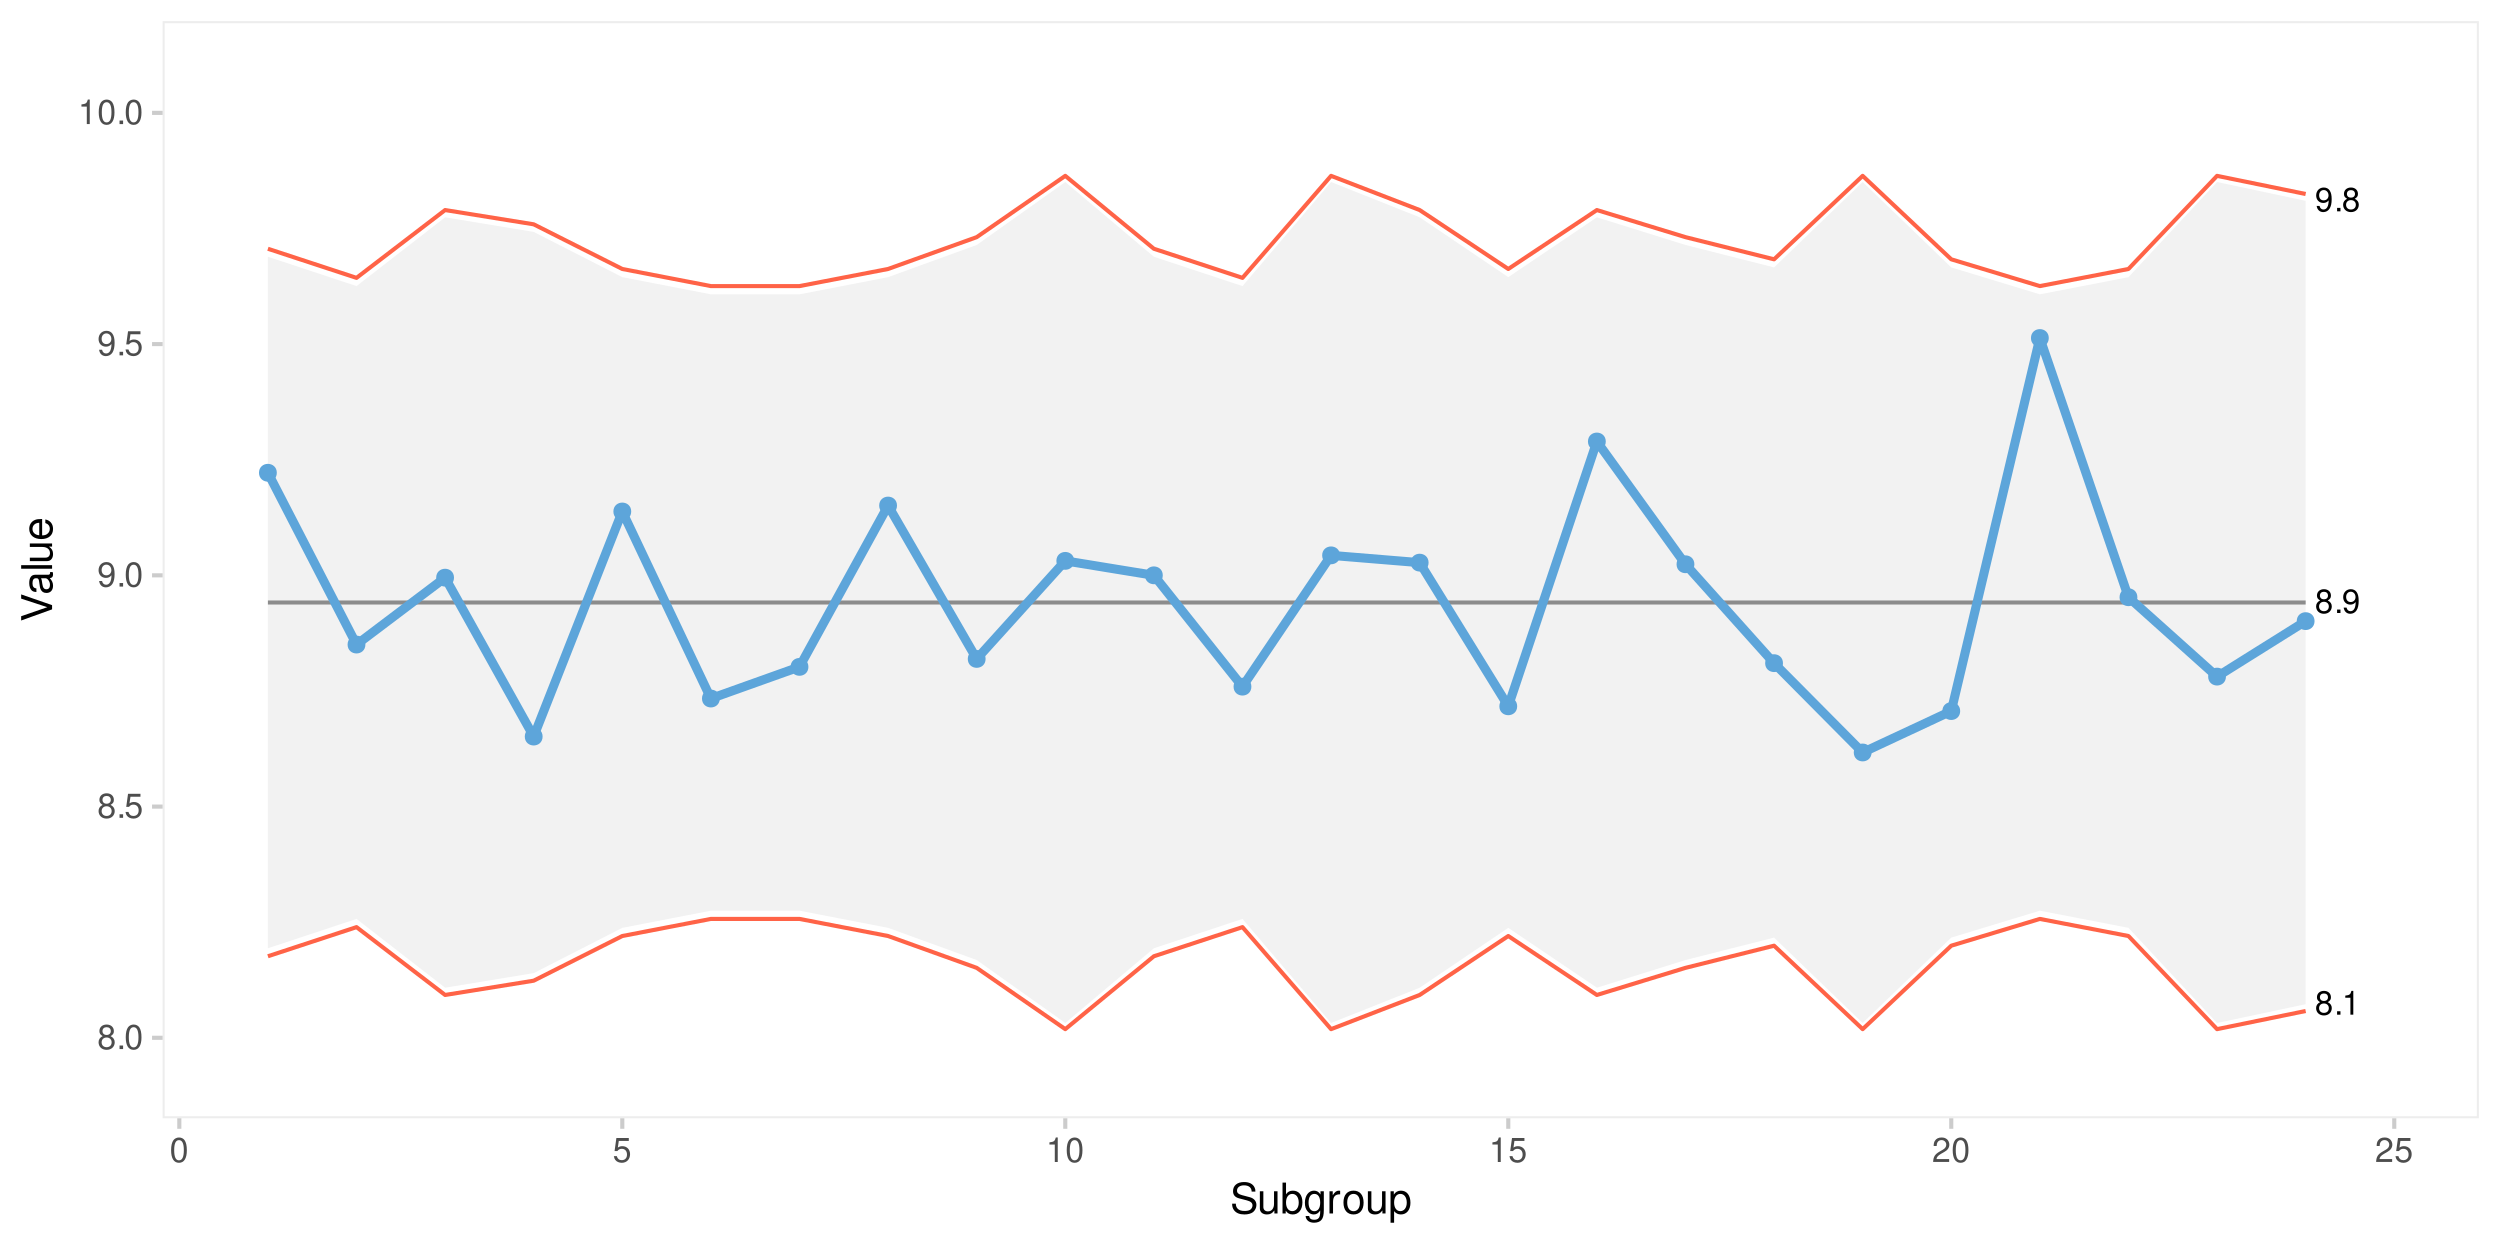
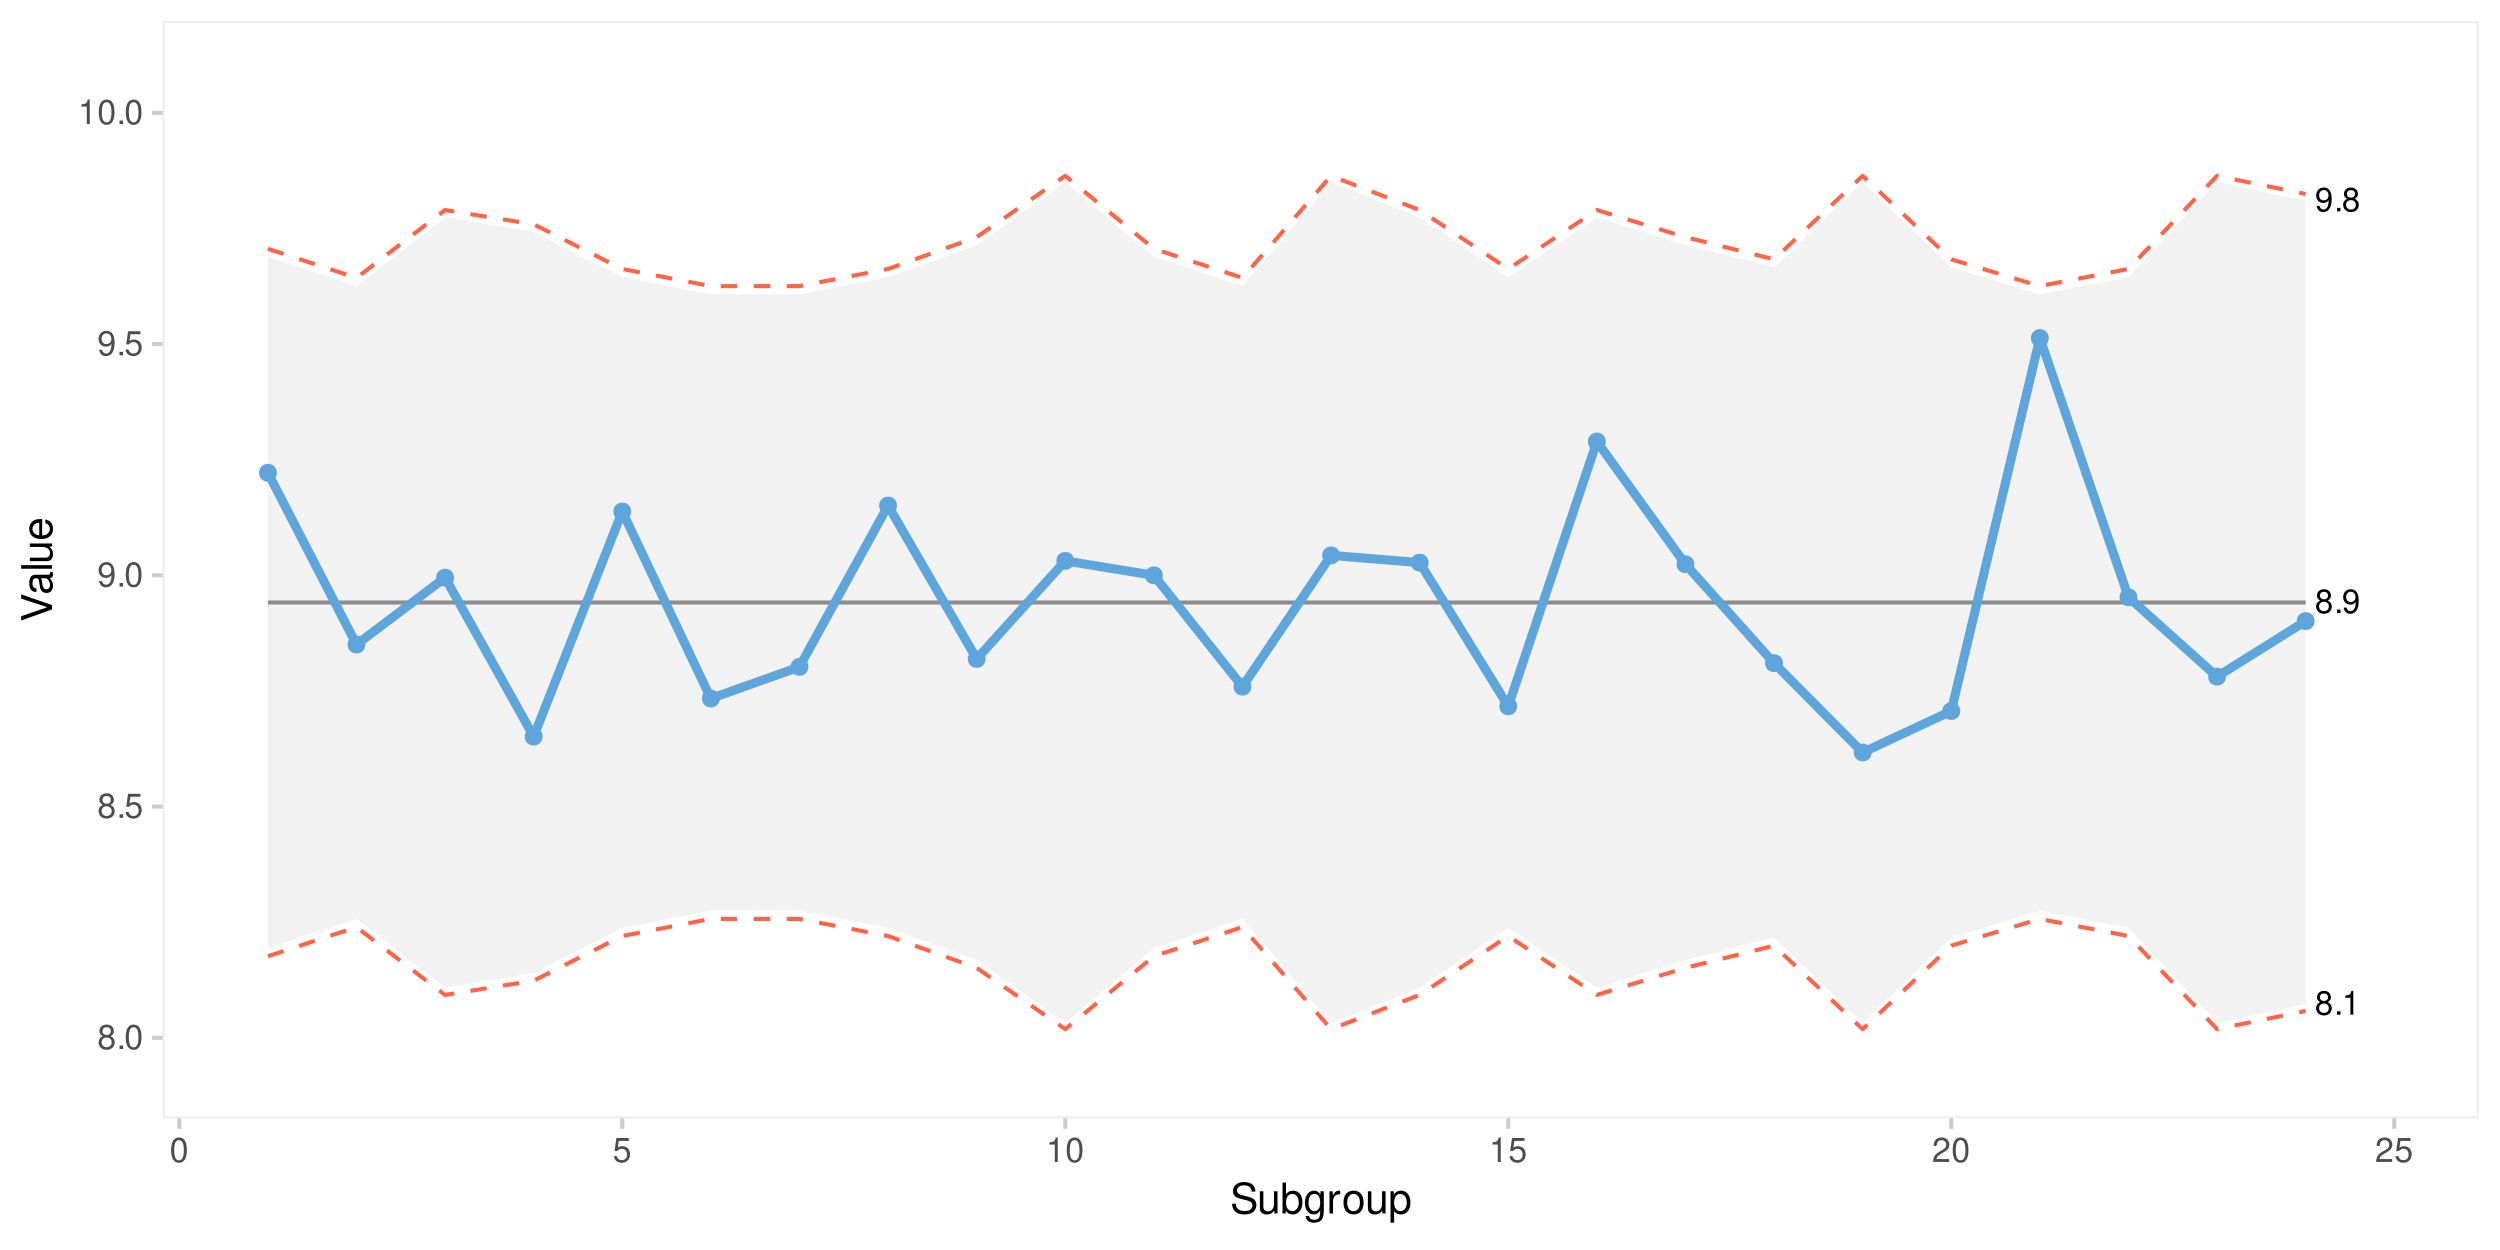
<svg xmlns="http://www.w3.org/2000/svg" xmlns:xlink="http://www.w3.org/1999/xlink" width="648" height="324" viewBox="0 0 648 324">
  <defs>
    <g>
      <g id="glyph-0-0">
        <path d="M 3.328 -3.25 C 3.969 -3.641 4.156 -3.938 4.156 -4.516 C 4.156 -5.5 3.422 -6.172 2.344 -6.172 C 1.281 -6.172 0.531 -5.5 0.531 -4.531 C 0.531 -3.938 0.719 -3.641 1.344 -3.25 C 0.656 -2.906 0.312 -2.391 0.312 -1.719 C 0.312 -0.594 1.141 0.203 2.344 0.203 C 3.547 0.203 4.375 -0.594 4.375 -1.719 C 4.375 -2.391 4.031 -2.906 3.328 -3.25 Z M 2.344 -5.5 C 2.984 -5.5 3.391 -5.125 3.391 -4.5 C 3.391 -3.922 2.984 -3.547 2.344 -3.547 C 1.703 -3.547 1.297 -3.922 1.297 -4.516 C 1.297 -5.125 1.703 -5.5 2.344 -5.5 Z M 2.344 -2.906 C 3.094 -2.906 3.609 -2.422 3.609 -1.703 C 3.609 -0.953 3.109 -0.469 2.328 -0.469 C 1.594 -0.469 1.078 -0.969 1.078 -1.688 C 1.078 -2.422 1.594 -2.906 2.344 -2.906 Z M 2.344 -2.906 " />
      </g>
      <g id="glyph-0-1">
        <path d="M 1.625 -0.891 L 0.75 -0.891 L 0.75 0 L 1.625 0 Z M 1.625 -0.891 " />
      </g>
      <g id="glyph-0-2">
        <path d="M 2.203 -4.391 L 2.203 0 L 2.953 0 L 2.953 -6.172 L 2.469 -6.172 C 2.203 -5.219 2.031 -5.094 0.875 -4.938 L 0.875 -4.391 Z M 2.203 -4.391 " />
      </g>
      <g id="glyph-0-3">
        <path d="M 0.453 -1.406 C 0.594 -0.406 1.25 0.203 2.172 0.203 C 2.844 0.203 3.438 -0.125 3.797 -0.688 C 4.172 -1.281 4.344 -2.031 4.344 -3.156 C 4.344 -4.203 4.188 -4.859 3.828 -5.406 C 3.5 -5.906 2.969 -6.172 2.297 -6.172 C 1.156 -6.172 0.328 -5.312 0.328 -4.109 C 0.328 -2.984 1.094 -2.172 2.188 -2.172 C 2.75 -2.172 3.188 -2.375 3.562 -2.844 C 3.562 -1.312 3.078 -0.469 2.219 -0.469 C 1.688 -0.469 1.328 -0.812 1.203 -1.406 Z M 2.297 -5.516 C 3 -5.516 3.531 -4.922 3.531 -4.125 C 3.531 -3.375 3.016 -2.844 2.266 -2.844 C 1.547 -2.844 1.094 -3.359 1.094 -4.172 C 1.094 -4.953 1.594 -5.516 2.297 -5.516 Z M 2.297 -5.516 " />
      </g>
      <g id="glyph-1-0">
        <path d="M 3.438 -3.359 C 4.094 -3.75 4.297 -4.062 4.297 -4.656 C 4.297 -5.672 3.531 -6.359 2.422 -6.359 C 1.312 -6.359 0.547 -5.672 0.547 -4.672 C 0.547 -4.062 0.75 -3.75 1.391 -3.359 C 0.672 -2.984 0.328 -2.469 0.328 -1.766 C 0.328 -0.609 1.172 0.203 2.422 0.203 C 3.656 0.203 4.516 -0.609 4.516 -1.766 C 4.516 -2.469 4.156 -2.984 3.438 -3.359 Z M 2.422 -5.672 C 3.078 -5.672 3.5 -5.281 3.5 -4.641 C 3.5 -4.047 3.062 -3.656 2.422 -3.656 C 1.766 -3.656 1.344 -4.047 1.344 -4.656 C 1.344 -5.281 1.766 -5.672 2.422 -5.672 Z M 2.422 -3 C 3.188 -3 3.719 -2.484 3.719 -1.75 C 3.719 -0.984 3.203 -0.484 2.406 -0.484 C 1.641 -0.484 1.125 -1 1.125 -1.734 C 1.125 -2.5 1.641 -3 2.422 -3 Z M 2.422 -3 " />
      </g>
      <g id="glyph-1-1">
        <path d="M 1.688 -0.922 L 0.766 -0.922 L 0.766 0 L 1.688 0 Z M 1.688 -0.922 " />
      </g>
      <g id="glyph-1-2">
        <path d="M 2.422 -6.359 C 1.844 -6.359 1.312 -6.094 0.984 -5.672 C 0.578 -5.109 0.375 -4.25 0.375 -3.078 C 0.375 -0.938 1.078 0.203 2.422 0.203 C 3.734 0.203 4.453 -0.938 4.453 -3.031 C 4.453 -4.25 4.266 -5.078 3.859 -5.672 C 3.531 -6.109 3.016 -6.359 2.422 -6.359 Z M 2.422 -5.672 C 3.25 -5.672 3.672 -4.828 3.672 -3.094 C 3.672 -1.281 3.266 -0.438 2.406 -0.438 C 1.578 -0.438 1.172 -1.312 1.172 -3.062 C 1.172 -4.828 1.578 -5.672 2.422 -5.672 Z M 2.422 -5.672 " />
      </g>
      <g id="glyph-1-3">
        <path d="M 4.188 -6.234 L 0.969 -6.234 L 0.5 -2.844 L 1.219 -2.844 C 1.578 -3.266 1.875 -3.422 2.359 -3.422 C 3.203 -3.422 3.719 -2.844 3.719 -1.922 C 3.719 -1.031 3.203 -0.484 2.359 -0.484 C 1.688 -0.484 1.266 -0.828 1.078 -1.531 L 0.312 -1.531 C 0.406 -1.016 0.5 -0.781 0.688 -0.547 C 1.031 -0.078 1.672 0.203 2.375 0.203 C 3.641 0.203 4.516 -0.719 4.516 -2.031 C 4.516 -3.266 3.688 -4.109 2.5 -4.109 C 2.062 -4.109 1.703 -4 1.344 -3.734 L 1.594 -5.469 L 4.188 -5.469 Z M 4.188 -6.234 " />
      </g>
      <g id="glyph-1-4">
        <path d="M 0.469 -1.453 C 0.609 -0.406 1.281 0.203 2.234 0.203 C 2.922 0.203 3.547 -0.125 3.922 -0.703 C 4.297 -1.328 4.484 -2.109 4.484 -3.25 C 4.484 -4.328 4.312 -5 3.953 -5.562 C 3.609 -6.094 3.062 -6.359 2.375 -6.359 C 1.188 -6.359 0.328 -5.469 0.328 -4.234 C 0.328 -3.062 1.125 -2.25 2.25 -2.25 C 2.844 -2.25 3.281 -2.453 3.672 -2.938 C 3.672 -1.359 3.172 -0.484 2.281 -0.484 C 1.734 -0.484 1.359 -0.828 1.234 -1.453 Z M 2.359 -5.688 C 3.094 -5.688 3.641 -5.078 3.641 -4.25 C 3.641 -3.469 3.109 -2.922 2.344 -2.922 C 1.594 -2.922 1.125 -3.453 1.125 -4.297 C 1.125 -5.109 1.641 -5.688 2.359 -5.688 Z M 2.359 -5.688 " />
      </g>
      <g id="glyph-1-5">
        <path d="M 2.281 -4.531 L 2.281 0 L 3.047 0 L 3.047 -6.359 L 2.547 -6.359 C 2.266 -5.391 2.094 -5.25 0.891 -5.094 L 0.891 -4.531 Z M 2.281 -4.531 " />
      </g>
      <g id="glyph-1-6">
        <path d="M 4.453 -0.766 L 1.172 -0.766 C 1.25 -1.297 1.531 -1.625 2.297 -2.094 L 3.172 -2.594 C 4.047 -3.062 4.5 -3.719 4.5 -4.5 C 4.5 -5.031 4.281 -5.531 3.922 -5.875 C 3.547 -6.203 3.094 -6.359 2.5 -6.359 C 1.703 -6.359 1.125 -6.078 0.781 -5.531 C 0.547 -5.203 0.453 -4.797 0.438 -4.156 L 1.219 -4.156 C 1.234 -4.594 1.297 -4.844 1.406 -5.062 C 1.594 -5.438 2 -5.688 2.469 -5.688 C 3.172 -5.688 3.703 -5.172 3.703 -4.484 C 3.703 -3.969 3.406 -3.531 2.859 -3.219 L 2.047 -2.75 C 0.75 -2 0.375 -1.406 0.297 -0.016 L 4.453 -0.016 Z M 4.453 -0.766 " />
      </g>
      <g id="glyph-2-0">
        <path d="M 6.562 -5.672 C 6.562 -6.219 6.516 -6.375 6.344 -6.75 C 5.906 -7.672 4.969 -8.156 3.625 -8.156 C 1.859 -8.156 0.766 -7.25 0.766 -5.797 C 0.766 -4.812 1.281 -4.203 2.344 -3.922 L 4.328 -3.406 C 5.359 -3.141 5.812 -2.734 5.812 -2.094 C 5.812 -1.672 5.578 -1.234 5.234 -0.984 C 4.922 -0.766 4.406 -0.656 3.766 -0.656 C 2.875 -0.656 2.297 -0.859 1.906 -1.312 C 1.609 -1.672 1.484 -2.062 1.5 -2.547 L 0.531 -2.547 C 0.531 -1.812 0.688 -1.328 1 -0.891 C 1.547 -0.125 2.469 0.25 3.703 0.25 C 4.656 0.25 5.438 0.031 5.953 -0.359 C 6.484 -0.797 6.828 -1.5 6.828 -2.203 C 6.828 -3.188 6.219 -3.922 5.125 -4.219 L 3.109 -4.75 C 2.141 -5.016 1.797 -5.328 1.797 -5.938 C 1.797 -6.75 2.516 -7.297 3.594 -7.297 C 4.859 -7.297 5.578 -6.719 5.594 -5.672 Z M 6.562 -5.672 " />
      </g>
      <g id="glyph-2-1">
        <path d="M 5.297 0 L 5.297 -5.766 L 4.391 -5.766 L 4.391 -2.5 C 4.391 -1.312 3.766 -0.547 2.812 -0.547 C 2.094 -0.547 1.625 -0.984 1.625 -1.688 L 1.625 -5.766 L 0.719 -5.766 L 0.719 -1.312 C 0.719 -0.359 1.438 0.25 2.547 0.25 C 3.406 0.25 3.938 -0.047 4.484 -0.797 L 4.484 0 Z M 5.297 0 " />
      </g>
      <g id="glyph-2-2">
        <path d="M 0.594 -8.016 L 0.594 0 L 1.422 0 L 1.422 -0.734 C 1.859 -0.062 2.438 0.25 3.25 0.25 C 4.766 0.25 5.75 -0.984 5.75 -2.906 C 5.75 -4.781 4.812 -5.922 3.281 -5.922 C 2.5 -5.922 1.938 -5.625 1.5 -4.984 L 1.5 -8.016 Z M 3.109 -5.078 C 4.141 -5.078 4.797 -4.188 4.797 -2.812 C 4.797 -1.5 4.109 -0.609 3.109 -0.609 C 2.141 -0.609 1.5 -1.484 1.5 -2.844 C 1.5 -4.188 2.141 -5.078 3.109 -5.078 Z M 3.109 -5.078 " />
      </g>
      <g id="glyph-2-3">
        <path d="M 4.438 -5.766 L 4.438 -4.922 C 3.984 -5.625 3.469 -5.922 2.75 -5.922 C 1.359 -5.922 0.391 -4.625 0.391 -2.781 C 0.391 -1.812 0.609 -1.109 1.109 -0.531 C 1.547 -0.016 2.094 0.25 2.688 0.25 C 3.375 0.25 3.875 -0.062 4.359 -0.781 L 4.359 -0.484 C 4.359 1.062 3.922 1.625 2.781 1.625 C 2 1.625 1.594 1.312 1.5 0.656 L 0.578 0.656 C 0.656 1.734 1.5 2.391 2.766 2.391 C 3.609 2.391 4.312 2.125 4.688 1.656 C 5.125 1.125 5.297 0.406 5.297 -0.953 L 5.297 -5.766 Z M 2.844 -5.078 C 3.812 -5.078 4.359 -4.266 4.359 -2.812 C 4.359 -1.406 3.797 -0.594 2.844 -0.594 C 1.891 -0.594 1.344 -1.422 1.344 -2.844 C 1.344 -4.25 1.891 -5.078 2.844 -5.078 Z M 2.844 -5.078 " />
      </g>
      <g id="glyph-2-4">
        <path d="M 0.766 -5.766 L 0.766 0 L 1.688 0 L 1.688 -2.984 C 1.688 -4.375 2.266 -5 3.531 -4.969 L 3.531 -5.891 C 3.375 -5.922 3.281 -5.922 3.172 -5.922 C 2.578 -5.922 2.141 -5.578 1.609 -4.719 L 1.609 -5.766 Z M 0.766 -5.766 " />
      </g>
      <g id="glyph-2-5">
        <path d="M 2.984 -5.922 C 1.359 -5.922 0.391 -4.781 0.391 -2.844 C 0.391 -0.891 1.359 0.25 3 0.25 C 4.625 0.25 5.609 -0.906 5.609 -2.797 C 5.609 -4.797 4.656 -5.922 2.984 -5.922 Z M 3 -5.078 C 4.031 -5.078 4.656 -4.234 4.656 -2.812 C 4.656 -1.438 4.016 -0.594 3 -0.594 C 1.984 -0.594 1.359 -1.438 1.359 -2.844 C 1.359 -4.234 1.984 -5.078 3 -5.078 Z M 3 -5.078 " />
      </g>
      <g id="glyph-2-6">
        <path d="M 0.594 2.391 L 1.516 2.391 L 1.516 -0.609 C 2 -0.016 2.547 0.25 3.281 0.25 C 4.781 0.25 5.75 -0.953 5.75 -2.781 C 5.75 -4.719 4.812 -5.922 3.281 -5.922 C 2.5 -5.922 1.875 -5.578 1.438 -4.891 L 1.438 -5.766 L 0.594 -5.766 Z M 3.125 -5.078 C 4.141 -5.078 4.797 -4.188 4.797 -2.812 C 4.797 -1.5 4.125 -0.609 3.125 -0.609 C 2.141 -0.609 1.516 -1.484 1.516 -2.844 C 1.516 -4.188 2.141 -5.078 3.125 -5.078 Z M 3.125 -5.078 " />
      </g>
      <g id="glyph-3-0">
        <path d="M 0 -4.312 L -8.016 -7.094 L -8.016 -6 L -1.234 -3.781 L -8.016 -1.438 L -8.016 -0.328 L 0 -3.219 Z M 0 -4.312 " />
      </g>
      <g id="glyph-3-1">
        <path d="M -0.531 -5.891 C -0.516 -5.781 -0.516 -5.734 -0.516 -5.688 C -0.516 -5.375 -0.688 -5.188 -0.969 -5.188 L -4.359 -5.188 C -5.375 -5.188 -5.922 -4.438 -5.922 -3.031 C -5.922 -2.172 -5.688 -1.5 -5.266 -1.109 C -4.969 -0.844 -4.625 -0.734 -4.062 -0.719 L -4.062 -1.641 C -4.766 -1.719 -5.078 -2.141 -5.078 -2.984 C -5.078 -3.828 -4.781 -4.281 -4.219 -4.281 L -3.984 -4.281 C -3.594 -4.266 -3.438 -4.062 -3.344 -3.328 C -3.172 -2.031 -3.141 -1.828 -2.984 -1.469 C -2.703 -0.797 -2.203 -0.469 -1.453 -0.469 C -0.406 -0.469 0.25 -1.188 0.25 -2.359 C 0.25 -3.078 0 -3.656 -0.594 -4.312 C 0 -4.375 0.25 -4.656 0.25 -5.266 C 0.25 -5.453 0.234 -5.578 0.156 -5.891 Z M -1.812 -4.281 C -1.5 -4.281 -1.312 -4.188 -1.062 -3.922 C -0.719 -3.547 -0.547 -3.094 -0.547 -2.547 C -0.547 -1.844 -0.891 -1.422 -1.469 -1.422 C -2.078 -1.422 -2.391 -1.812 -2.531 -2.812 C -2.656 -3.781 -2.703 -3.969 -2.844 -4.281 Z M -1.812 -4.281 " />
      </g>
      <g id="glyph-3-2">
        <path d="M -8.016 -1.672 L -8.016 -0.75 L 0 -0.75 L 0 -1.672 Z M -8.016 -1.672 " />
      </g>
      <g id="glyph-3-3">
        <path d="M 0 -5.297 L -5.766 -5.297 L -5.766 -4.391 L -2.5 -4.391 C -1.312 -4.391 -0.547 -3.766 -0.547 -2.812 C -0.547 -2.094 -0.984 -1.625 -1.688 -1.625 L -5.766 -1.625 L -5.766 -0.719 L -1.312 -0.719 C -0.359 -0.719 0.25 -1.438 0.25 -2.547 C 0.25 -3.406 -0.047 -3.938 -0.797 -4.484 L 0 -4.484 Z M 0 -5.297 " />
      </g>
      <g id="glyph-3-4">
        <path d="M -2.578 -5.641 C -3.453 -5.641 -3.984 -5.578 -4.406 -5.406 C -5.359 -5.031 -5.922 -4.156 -5.922 -3.078 C -5.922 -1.469 -4.703 -0.438 -2.812 -0.438 C -0.906 -0.438 0.25 -1.438 0.25 -3.062 C 0.25 -4.375 -0.5 -5.297 -1.75 -5.516 L -1.75 -4.594 C -0.984 -4.344 -0.594 -3.828 -0.594 -3.094 C -0.594 -2.516 -0.859 -2.016 -1.344 -1.703 C -1.672 -1.484 -2 -1.406 -2.578 -1.391 Z M -3.328 -1.422 C -4.391 -1.5 -5.078 -2.141 -5.078 -3.062 C -5.078 -4 -4.359 -4.656 -3.328 -4.656 Z M -3.328 -1.422 " />
      </g>
    </g>
    <clipPath id="clip-0">
      <path clip-rule="nonzero" d="M 42.152 5.48 L 642.523 5.48 L 642.523 289.852 L 42.152 289.852 Z M 42.152 5.48 " />
    </clipPath>
    <clipPath id="clip-1">
      <path clip-rule="nonzero" d="M 42.152 5.48 L 642.523 5.48 L 642.523 289.852 L 42.152 289.852 Z M 42.152 5.48 " />
    </clipPath>
  </defs>
  <rect x="-64.8" y="-32.4" width="777.6" height="388.8" fill="rgb(100%, 100%, 100%)" fill-opacity="1" />
  <rect x="-64.8" y="-32.4" width="777.6" height="388.8" fill="rgb(100%, 100%, 100%)" fill-opacity="1" />
  <path fill="none" stroke-width="1.067" stroke-linecap="round" stroke-linejoin="round" stroke="rgb(100%, 100%, 100%)" stroke-opacity="1" stroke-miterlimit="10" d="M 0 324 L 648 324 L 648 0 L 0 0 Z M 0 324 " />
  <g clip-path="url(#clip-0)">
    <path fill-rule="nonzero" fill="rgb(100%, 100%, 100%)" fill-opacity="1" d="M 42.152 289.848 L 642.523 289.848 L 642.523 5.477 L 42.152 5.477 Z M 42.152 289.848 " />
  </g>
  <path fill-rule="nonzero" fill="rgb(87.059%, 87.059%, 87.059%)" fill-opacity="0.4" d="M 69.441 66.547 L 92.406 74.152 L 115.371 56.328 L 138.332 60.113 L 161.297 71.836 L 184.262 76.289 L 207.227 76.289 L 230.191 71.836 L 253.156 63.496 L 276.121 47.18 L 299.086 66.547 L 322.051 74.152 L 345.016 47.18 L 367.98 56.328 L 390.945 71.836 L 413.91 56.328 L 436.871 63.496 L 459.836 69.312 L 482.801 47.18 L 505.766 69.312 L 528.73 76.289 L 551.695 71.836 L 574.66 47.18 L 597.625 52.055 L 597.625 260.285 L 574.66 265.16 L 551.695 240.5 L 528.73 236.051 L 505.766 243.027 L 482.801 265.16 L 459.836 243.027 L 436.871 248.84 L 413.91 256.012 L 390.945 240.5 L 367.98 256.012 L 345.016 265.16 L 322.051 238.184 L 299.086 245.793 L 276.121 265.16 L 253.156 248.84 L 230.191 240.5 L 207.227 236.051 L 184.262 236.051 L 161.297 240.5 L 138.332 252.227 L 115.371 256.012 L 92.406 238.184 L 69.441 245.793 Z M 69.441 66.547 " />
  <path fill="none" stroke-width="1.067" stroke-linecap="butt" stroke-linejoin="round" stroke="rgb(54.902%, 54.902%, 54.902%)" stroke-opacity="1" stroke-miterlimit="10" d="M 69.441 156.168 L 597.625 156.168 " />
  <path fill="none" stroke-width="2.347" stroke-linecap="butt" stroke-linejoin="round" stroke="rgb(36.471%, 64.706%, 85.49%)" stroke-opacity="1" stroke-miterlimit="10" d="M 69.441 122.543 L 92.406 167.07 L 115.371 149.73 L 138.332 190.918 L 161.297 132.578 L 184.262 181.059 L 207.227 172.855 L 230.191 131.039 L 253.156 170.793 L 276.121 145.375 L 299.086 149.125 L 322.051 177.98 L 345.016 143.949 L 367.98 145.836 L 390.945 183.07 L 413.91 114.438 L 436.871 146.258 L 459.836 171.891 L 482.801 195.043 L 505.766 184.309 L 528.73 87.617 L 551.695 154.805 L 574.66 175.379 L 597.625 160.996 " />
  <path fill-rule="nonzero" fill="rgb(36.471%, 64.706%, 85.49%)" fill-opacity="1" stroke-width="0.709" stroke-linecap="round" stroke-linejoin="round" stroke="rgb(36.471%, 64.706%, 85.49%)" stroke-opacity="1" stroke-miterlimit="10" d="M 71.395 122.543 C 71.395 125.148 67.484 125.148 67.484 122.543 C 67.484 119.934 71.395 119.934 71.395 122.543 " />
  <path fill-rule="nonzero" fill="rgb(36.471%, 64.706%, 85.49%)" fill-opacity="1" stroke-width="0.709" stroke-linecap="round" stroke-linejoin="round" stroke="rgb(36.471%, 64.706%, 85.49%)" stroke-opacity="1" stroke-miterlimit="10" d="M 94.359 167.07 C 94.359 169.676 90.449 169.676 90.449 167.07 C 90.449 164.461 94.359 164.461 94.359 167.07 " />
  <path fill-rule="nonzero" fill="rgb(36.471%, 64.706%, 85.49%)" fill-opacity="1" stroke-width="0.709" stroke-linecap="round" stroke-linejoin="round" stroke="rgb(36.471%, 64.706%, 85.49%)" stroke-opacity="1" stroke-miterlimit="10" d="M 117.324 149.73 C 117.324 152.336 113.414 152.336 113.414 149.73 C 113.414 147.125 117.324 147.125 117.324 149.73 " />
  <path fill-rule="nonzero" fill="rgb(36.471%, 64.706%, 85.49%)" fill-opacity="1" stroke-width="0.709" stroke-linecap="round" stroke-linejoin="round" stroke="rgb(36.471%, 64.706%, 85.49%)" stroke-opacity="1" stroke-miterlimit="10" d="M 140.289 190.918 C 140.289 193.527 136.379 193.527 136.379 190.918 C 136.379 188.312 140.289 188.312 140.289 190.918 " />
  <path fill-rule="nonzero" fill="rgb(36.471%, 64.706%, 85.49%)" fill-opacity="1" stroke-width="0.709" stroke-linecap="round" stroke-linejoin="round" stroke="rgb(36.471%, 64.706%, 85.49%)" stroke-opacity="1" stroke-miterlimit="10" d="M 163.254 132.578 C 163.254 135.184 159.344 135.184 159.344 132.578 C 159.344 129.973 163.254 129.973 163.254 132.578 " />
  <path fill-rule="nonzero" fill="rgb(36.471%, 64.706%, 85.49%)" fill-opacity="1" stroke-width="0.709" stroke-linecap="round" stroke-linejoin="round" stroke="rgb(36.471%, 64.706%, 85.49%)" stroke-opacity="1" stroke-miterlimit="10" d="M 186.219 181.059 C 186.219 183.668 182.309 183.668 182.309 181.059 C 182.309 178.453 186.219 178.453 186.219 181.059 " />
  <path fill-rule="nonzero" fill="rgb(36.471%, 64.706%, 85.49%)" fill-opacity="1" stroke-width="0.709" stroke-linecap="round" stroke-linejoin="round" stroke="rgb(36.471%, 64.706%, 85.49%)" stroke-opacity="1" stroke-miterlimit="10" d="M 209.184 172.855 C 209.184 175.461 205.273 175.461 205.273 172.855 C 205.273 170.25 209.184 170.25 209.184 172.855 " />
  <path fill-rule="nonzero" fill="rgb(36.471%, 64.706%, 85.49%)" fill-opacity="1" stroke-width="0.709" stroke-linecap="round" stroke-linejoin="round" stroke="rgb(36.471%, 64.706%, 85.49%)" stroke-opacity="1" stroke-miterlimit="10" d="M 232.148 131.039 C 232.148 133.645 228.238 133.645 228.238 131.039 C 228.238 128.434 232.148 128.434 232.148 131.039 " />
  <path fill-rule="nonzero" fill="rgb(36.471%, 64.706%, 85.49%)" fill-opacity="1" stroke-width="0.709" stroke-linecap="round" stroke-linejoin="round" stroke="rgb(36.471%, 64.706%, 85.49%)" stroke-opacity="1" stroke-miterlimit="10" d="M 255.113 170.793 C 255.113 173.398 251.203 173.398 251.203 170.793 C 251.203 168.184 255.113 168.184 255.113 170.793 " />
  <path fill-rule="nonzero" fill="rgb(36.471%, 64.706%, 85.49%)" fill-opacity="1" stroke-width="0.709" stroke-linecap="round" stroke-linejoin="round" stroke="rgb(36.471%, 64.706%, 85.49%)" stroke-opacity="1" stroke-miterlimit="10" d="M 278.074 145.375 C 278.074 147.984 274.168 147.984 274.168 145.375 C 274.168 142.77 278.074 142.77 278.074 145.375 " />
  <path fill-rule="nonzero" fill="rgb(36.471%, 64.706%, 85.49%)" fill-opacity="1" stroke-width="0.709" stroke-linecap="round" stroke-linejoin="round" stroke="rgb(36.471%, 64.706%, 85.49%)" stroke-opacity="1" stroke-miterlimit="10" d="M 301.039 149.125 C 301.039 151.73 297.133 151.73 297.133 149.125 C 297.133 146.516 301.039 146.516 301.039 149.125 " />
  <path fill-rule="nonzero" fill="rgb(36.471%, 64.706%, 85.49%)" fill-opacity="1" stroke-width="0.709" stroke-linecap="round" stroke-linejoin="round" stroke="rgb(36.471%, 64.706%, 85.49%)" stroke-opacity="1" stroke-miterlimit="10" d="M 324.004 177.98 C 324.004 180.586 320.094 180.586 320.094 177.98 C 320.094 175.375 324.004 175.375 324.004 177.98 " />
  <path fill-rule="nonzero" fill="rgb(36.471%, 64.706%, 85.49%)" fill-opacity="1" stroke-width="0.709" stroke-linecap="round" stroke-linejoin="round" stroke="rgb(36.471%, 64.706%, 85.49%)" stroke-opacity="1" stroke-miterlimit="10" d="M 346.969 143.949 C 346.969 146.555 343.059 146.555 343.059 143.949 C 343.059 141.344 346.969 141.344 346.969 143.949 " />
  <path fill-rule="nonzero" fill="rgb(36.471%, 64.706%, 85.49%)" fill-opacity="1" stroke-width="0.709" stroke-linecap="round" stroke-linejoin="round" stroke="rgb(36.471%, 64.706%, 85.49%)" stroke-opacity="1" stroke-miterlimit="10" d="M 369.934 145.836 C 369.934 148.441 366.023 148.441 366.023 145.836 C 366.023 143.23 369.934 143.23 369.934 145.836 " />
  <path fill-rule="nonzero" fill="rgb(36.471%, 64.706%, 85.49%)" fill-opacity="1" stroke-width="0.709" stroke-linecap="round" stroke-linejoin="round" stroke="rgb(36.471%, 64.706%, 85.49%)" stroke-opacity="1" stroke-miterlimit="10" d="M 392.898 183.07 C 392.898 185.68 388.988 185.68 388.988 183.07 C 388.988 180.465 392.898 180.465 392.898 183.07 " />
  <path fill-rule="nonzero" fill="rgb(36.471%, 64.706%, 85.49%)" fill-opacity="1" stroke-width="0.709" stroke-linecap="round" stroke-linejoin="round" stroke="rgb(36.471%, 64.706%, 85.49%)" stroke-opacity="1" stroke-miterlimit="10" d="M 415.863 114.438 C 415.863 117.043 411.953 117.043 411.953 114.438 C 411.953 111.832 415.863 111.832 415.863 114.438 " />
  <path fill-rule="nonzero" fill="rgb(36.471%, 64.706%, 85.49%)" fill-opacity="1" stroke-width="0.709" stroke-linecap="round" stroke-linejoin="round" stroke="rgb(36.471%, 64.706%, 85.49%)" stroke-opacity="1" stroke-miterlimit="10" d="M 438.828 146.258 C 438.828 148.863 434.918 148.863 434.918 146.258 C 434.918 143.652 438.828 143.652 438.828 146.258 " />
  <path fill-rule="nonzero" fill="rgb(36.471%, 64.706%, 85.49%)" fill-opacity="1" stroke-width="0.709" stroke-linecap="round" stroke-linejoin="round" stroke="rgb(36.471%, 64.706%, 85.49%)" stroke-opacity="1" stroke-miterlimit="10" d="M 461.793 171.891 C 461.793 174.496 457.883 174.496 457.883 171.891 C 457.883 169.285 461.793 169.285 461.793 171.891 " />
  <path fill-rule="nonzero" fill="rgb(36.471%, 64.706%, 85.49%)" fill-opacity="1" stroke-width="0.709" stroke-linecap="round" stroke-linejoin="round" stroke="rgb(36.471%, 64.706%, 85.49%)" stroke-opacity="1" stroke-miterlimit="10" d="M 484.758 195.043 C 484.758 197.648 480.848 197.648 480.848 195.043 C 480.848 192.438 484.758 192.438 484.758 195.043 " />
  <path fill-rule="nonzero" fill="rgb(36.471%, 64.706%, 85.49%)" fill-opacity="1" stroke-width="0.709" stroke-linecap="round" stroke-linejoin="round" stroke="rgb(36.471%, 64.706%, 85.49%)" stroke-opacity="1" stroke-miterlimit="10" d="M 507.723 184.309 C 507.723 186.914 503.812 186.914 503.812 184.309 C 503.812 181.703 507.723 181.703 507.723 184.309 " />
  <path fill-rule="nonzero" fill="rgb(36.471%, 64.706%, 85.49%)" fill-opacity="1" stroke-width="0.709" stroke-linecap="round" stroke-linejoin="round" stroke="rgb(36.471%, 64.706%, 85.49%)" stroke-opacity="1" stroke-miterlimit="10" d="M 530.688 87.617 C 530.688 90.223 526.777 90.223 526.777 87.617 C 526.777 85.012 530.688 85.012 530.688 87.617 " />
  <path fill-rule="nonzero" fill="rgb(36.471%, 64.706%, 85.49%)" fill-opacity="1" stroke-width="0.709" stroke-linecap="round" stroke-linejoin="round" stroke="rgb(36.471%, 64.706%, 85.49%)" stroke-opacity="1" stroke-miterlimit="10" d="M 553.652 154.805 C 553.652 157.41 549.742 157.41 549.742 154.805 C 549.742 152.199 553.652 152.199 553.652 154.805 " />
  <path fill-rule="nonzero" fill="rgb(36.471%, 64.706%, 85.49%)" fill-opacity="1" stroke-width="0.709" stroke-linecap="round" stroke-linejoin="round" stroke="rgb(36.471%, 64.706%, 85.49%)" stroke-opacity="1" stroke-miterlimit="10" d="M 576.613 175.379 C 576.613 177.984 572.707 177.984 572.707 175.379 C 572.707 172.77 576.613 172.77 576.613 175.379 " />
  <path fill-rule="nonzero" fill="rgb(36.471%, 64.706%, 85.49%)" fill-opacity="1" stroke-width="0.709" stroke-linecap="round" stroke-linejoin="round" stroke="rgb(36.471%, 64.706%, 85.49%)" stroke-opacity="1" stroke-miterlimit="10" d="M 599.578 160.996 C 599.578 163.602 595.672 163.602 595.672 160.996 C 595.672 158.391 599.578 158.391 599.578 160.996 " />
  <g fill="rgb(0%, 0%, 0%)" fill-opacity="1">
    <use xlink:href="#glyph-0-0" x="600.023" y="263.007" />
    <use xlink:href="#glyph-0-1" x="605.023" y="263.007" />
    <use xlink:href="#glyph-0-2" x="607.023" y="263.007" />
  </g>
  <g fill="rgb(0%, 0%, 0%)" fill-opacity="1">
    <use xlink:href="#glyph-0-3" x="600.023" y="54.776" />
    <use xlink:href="#glyph-0-1" x="605.023" y="54.776" />
    <use xlink:href="#glyph-0-0" x="607.023" y="54.776" />
  </g>
  <g fill="rgb(0%, 0%, 0%)" fill-opacity="1">
    <use xlink:href="#glyph-0-0" x="600.023" y="158.89" />
    <use xlink:href="#glyph-0-1" x="605.023" y="158.89" />
    <use xlink:href="#glyph-0-3" x="607.023" y="158.89" />
  </g>
-   <path fill="none" stroke-width="1.067" stroke-linecap="butt" stroke-linejoin="round" stroke="rgb(100%, 38.824%, 27.843%)" stroke-opacity="1" stroke-miterlimit="10" d="M 69.441 247.863 L 92.406 240.312 L 115.371 257.895 L 138.332 254.195 L 161.297 242.617 L 184.262 238.184 L 207.227 238.184 L 230.191 242.617 L 253.156 250.871 L 276.121 266.754 L 299.086 247.863 L 322.051 240.312 L 345.016 266.754 L 367.98 257.895 L 390.945 242.617 L 413.91 257.895 L 436.871 250.871 L 459.836 245.125 L 482.801 266.754 L 505.766 245.125 L 528.73 238.184 L 551.695 242.617 L 574.66 266.754 L 597.625 262.047 " />
-   <path fill="none" stroke-width="1.067" stroke-linecap="butt" stroke-linejoin="round" stroke="rgb(100%, 38.824%, 27.843%)" stroke-opacity="1" stroke-miterlimit="10" d="M 69.441 64.477 L 92.406 72.023 L 115.371 54.445 L 138.332 58.145 L 161.297 69.719 L 184.262 74.156 L 207.227 74.156 L 230.191 69.719 L 253.156 61.469 L 276.121 45.582 L 299.086 64.477 L 322.051 72.023 L 345.016 45.582 L 367.98 54.445 L 390.945 69.719 L 413.91 54.445 L 436.871 61.469 L 459.836 67.215 L 482.801 45.582 L 505.766 67.215 L 528.73 74.156 L 551.695 69.719 L 574.66 45.582 L 597.625 50.289 " />
+   <path fill="none" stroke-width="1.067" stroke-linecap="butt" stroke-linejoin="round" stroke="rgb(100%, 38.824%, 27.843%)" stroke-opacity="1" stroke-dasharray="4.268 4.268" stroke-miterlimit="10" d="M 69.441 247.863 L 92.406 240.312 L 115.371 257.895 L 138.332 254.195 L 161.297 242.617 L 184.262 238.184 L 207.227 238.184 L 230.191 242.617 L 253.156 250.871 L 276.121 266.754 L 299.086 247.863 L 322.051 240.312 L 345.016 266.754 L 367.98 257.895 L 390.945 242.617 L 413.91 257.895 L 436.871 250.871 L 459.836 245.125 L 482.801 266.754 L 505.766 245.125 L 528.73 238.184 L 551.695 242.617 L 574.66 266.754 L 597.625 262.047 " />
+   <path fill="none" stroke-width="1.067" stroke-linecap="butt" stroke-linejoin="round" stroke="rgb(100%, 38.824%, 27.843%)" stroke-opacity="1" stroke-dasharray="4.268 4.268" stroke-miterlimit="10" d="M 69.441 64.477 L 92.406 72.023 L 115.371 54.445 L 138.332 58.145 L 161.297 69.719 L 184.262 74.156 L 207.227 74.156 L 230.191 69.719 L 253.156 61.469 L 276.121 45.582 L 299.086 64.477 L 322.051 72.023 L 345.016 45.582 L 367.98 54.445 L 390.945 69.719 L 413.91 54.445 L 436.871 61.469 L 459.836 67.215 L 482.801 45.582 L 505.766 67.215 L 528.73 74.156 L 551.695 69.719 L 574.66 45.582 L 597.625 50.289 " />
  <g clip-path="url(#clip-1)">
    <path fill="none" stroke-width="1.067" stroke-linecap="round" stroke-linejoin="round" stroke="rgb(92.941%, 92.941%, 92.941%)" stroke-opacity="1" stroke-miterlimit="10" d="M 42.152 289.848 L 642.523 289.848 L 642.523 5.477 L 42.152 5.477 Z M 42.152 289.848 " />
  </g>
  <g fill="rgb(30.196%, 30.196%, 30.196%)" fill-opacity="1">
    <use xlink:href="#glyph-1-0" x="25.219" y="271.919" />
    <use xlink:href="#glyph-1-1" x="30.219" y="271.919" />
    <use xlink:href="#glyph-1-2" x="32.219" y="271.919" />
  </g>
  <g fill="rgb(30.196%, 30.196%, 30.196%)" fill-opacity="1">
    <use xlink:href="#glyph-1-0" x="25.219" y="211.981" />
    <use xlink:href="#glyph-1-1" x="30.219" y="211.981" />
    <use xlink:href="#glyph-1-3" x="32.219" y="211.981" />
  </g>
  <g fill="rgb(30.196%, 30.196%, 30.196%)" fill-opacity="1">
    <use xlink:href="#glyph-1-4" x="25.219" y="152.044" />
    <use xlink:href="#glyph-1-1" x="30.219" y="152.044" />
    <use xlink:href="#glyph-1-2" x="32.219" y="152.044" />
  </g>
  <g fill="rgb(30.196%, 30.196%, 30.196%)" fill-opacity="1">
    <use xlink:href="#glyph-1-4" x="25.219" y="92.106" />
    <use xlink:href="#glyph-1-1" x="30.219" y="92.106" />
    <use xlink:href="#glyph-1-3" x="32.219" y="92.106" />
  </g>
  <g fill="rgb(30.196%, 30.196%, 30.196%)" fill-opacity="1">
    <use xlink:href="#glyph-1-5" x="20.219" y="32.165" />
    <use xlink:href="#glyph-1-2" x="25.219" y="32.165" />
    <use xlink:href="#glyph-1-1" x="30.219" y="32.165" />
    <use xlink:href="#glyph-1-2" x="32.219" y="32.165" />
  </g>
  <path fill="none" stroke-width="1.067" stroke-linecap="butt" stroke-linejoin="round" stroke="rgb(80%, 80%, 80%)" stroke-opacity="1" stroke-miterlimit="10" d="M 39.41 269.004 L 42.152 269.004 " />
  <path fill="none" stroke-width="1.067" stroke-linecap="butt" stroke-linejoin="round" stroke="rgb(80%, 80%, 80%)" stroke-opacity="1" stroke-miterlimit="10" d="M 39.41 209.066 L 42.152 209.066 " />
  <path fill="none" stroke-width="1.067" stroke-linecap="butt" stroke-linejoin="round" stroke="rgb(80%, 80%, 80%)" stroke-opacity="1" stroke-miterlimit="10" d="M 39.41 149.129 L 42.152 149.129 " />
  <path fill="none" stroke-width="1.067" stroke-linecap="butt" stroke-linejoin="round" stroke="rgb(80%, 80%, 80%)" stroke-opacity="1" stroke-miterlimit="10" d="M 39.41 89.191 L 42.152 89.191 " />
  <path fill="none" stroke-width="1.067" stroke-linecap="butt" stroke-linejoin="round" stroke="rgb(80%, 80%, 80%)" stroke-opacity="1" stroke-miterlimit="10" d="M 39.41 29.25 L 42.152 29.25 " />
  <path fill="none" stroke-width="1.067" stroke-linecap="butt" stroke-linejoin="round" stroke="rgb(80%, 80%, 80%)" stroke-opacity="1" stroke-miterlimit="10" d="M 46.477 292.59 L 46.477 289.848 " />
  <path fill="none" stroke-width="1.067" stroke-linecap="butt" stroke-linejoin="round" stroke="rgb(80%, 80%, 80%)" stroke-opacity="1" stroke-miterlimit="10" d="M 161.297 292.59 L 161.297 289.848 " />
  <path fill="none" stroke-width="1.067" stroke-linecap="butt" stroke-linejoin="round" stroke="rgb(80%, 80%, 80%)" stroke-opacity="1" stroke-miterlimit="10" d="M 276.121 292.59 L 276.121 289.848 " />
  <path fill="none" stroke-width="1.067" stroke-linecap="butt" stroke-linejoin="round" stroke="rgb(80%, 80%, 80%)" stroke-opacity="1" stroke-miterlimit="10" d="M 390.945 292.59 L 390.945 289.848 " />
  <path fill="none" stroke-width="1.067" stroke-linecap="butt" stroke-linejoin="round" stroke="rgb(80%, 80%, 80%)" stroke-opacity="1" stroke-miterlimit="10" d="M 505.766 292.59 L 505.766 289.848 " />
  <path fill="none" stroke-width="1.067" stroke-linecap="butt" stroke-linejoin="round" stroke="rgb(80%, 80%, 80%)" stroke-opacity="1" stroke-miterlimit="10" d="M 620.59 292.59 L 620.59 289.848 " />
  <g fill="rgb(30.196%, 30.196%, 30.196%)" fill-opacity="1">
    <use xlink:href="#glyph-1-2" x="43.977" y="301.196" />
  </g>
  <g fill="rgb(30.196%, 30.196%, 30.196%)" fill-opacity="1">
    <use xlink:href="#glyph-1-3" x="158.797" y="301.196" />
  </g>
  <g fill="rgb(30.196%, 30.196%, 30.196%)" fill-opacity="1">
    <use xlink:href="#glyph-1-5" x="271.121" y="301.196" />
    <use xlink:href="#glyph-1-2" x="276.121" y="301.196" />
  </g>
  <g fill="rgb(30.196%, 30.196%, 30.196%)" fill-opacity="1">
    <use xlink:href="#glyph-1-5" x="385.945" y="301.196" />
    <use xlink:href="#glyph-1-3" x="390.945" y="301.196" />
  </g>
  <g fill="rgb(30.196%, 30.196%, 30.196%)" fill-opacity="1">
    <use xlink:href="#glyph-1-6" x="500.766" y="301.196" />
    <use xlink:href="#glyph-1-2" x="505.766" y="301.196" />
  </g>
  <g fill="rgb(30.196%, 30.196%, 30.196%)" fill-opacity="1">
    <use xlink:href="#glyph-1-6" x="615.59" y="301.196" />
    <use xlink:href="#glyph-1-3" x="620.59" y="301.196" />
  </g>
  <g fill="rgb(0%, 0%, 0%)" fill-opacity="1">
    <use xlink:href="#glyph-2-0" x="318.836" y="314.538" />
    <use xlink:href="#glyph-2-1" x="325.836" y="314.538" />
    <use xlink:href="#glyph-2-2" x="331.836" y="314.538" />
    <use xlink:href="#glyph-2-3" x="337.836" y="314.538" />
    <use xlink:href="#glyph-2-4" x="343.836" y="314.538" />
    <use xlink:href="#glyph-2-5" x="347.836" y="314.538" />
    <use xlink:href="#glyph-2-1" x="353.836" y="314.538" />
    <use xlink:href="#glyph-2-6" x="359.836" y="314.538" />
  </g>
  <g fill="rgb(0%, 0%, 0%)" fill-opacity="1">
    <use xlink:href="#glyph-3-0" x="13.499" y="161.164" />
    <use xlink:href="#glyph-3-1" x="13.499" y="154.164" />
    <use xlink:href="#glyph-3-2" x="13.499" y="148.164" />
    <use xlink:href="#glyph-3-3" x="13.499" y="146.164" />
    <use xlink:href="#glyph-3-4" x="13.499" y="140.164" />
  </g>
</svg>
